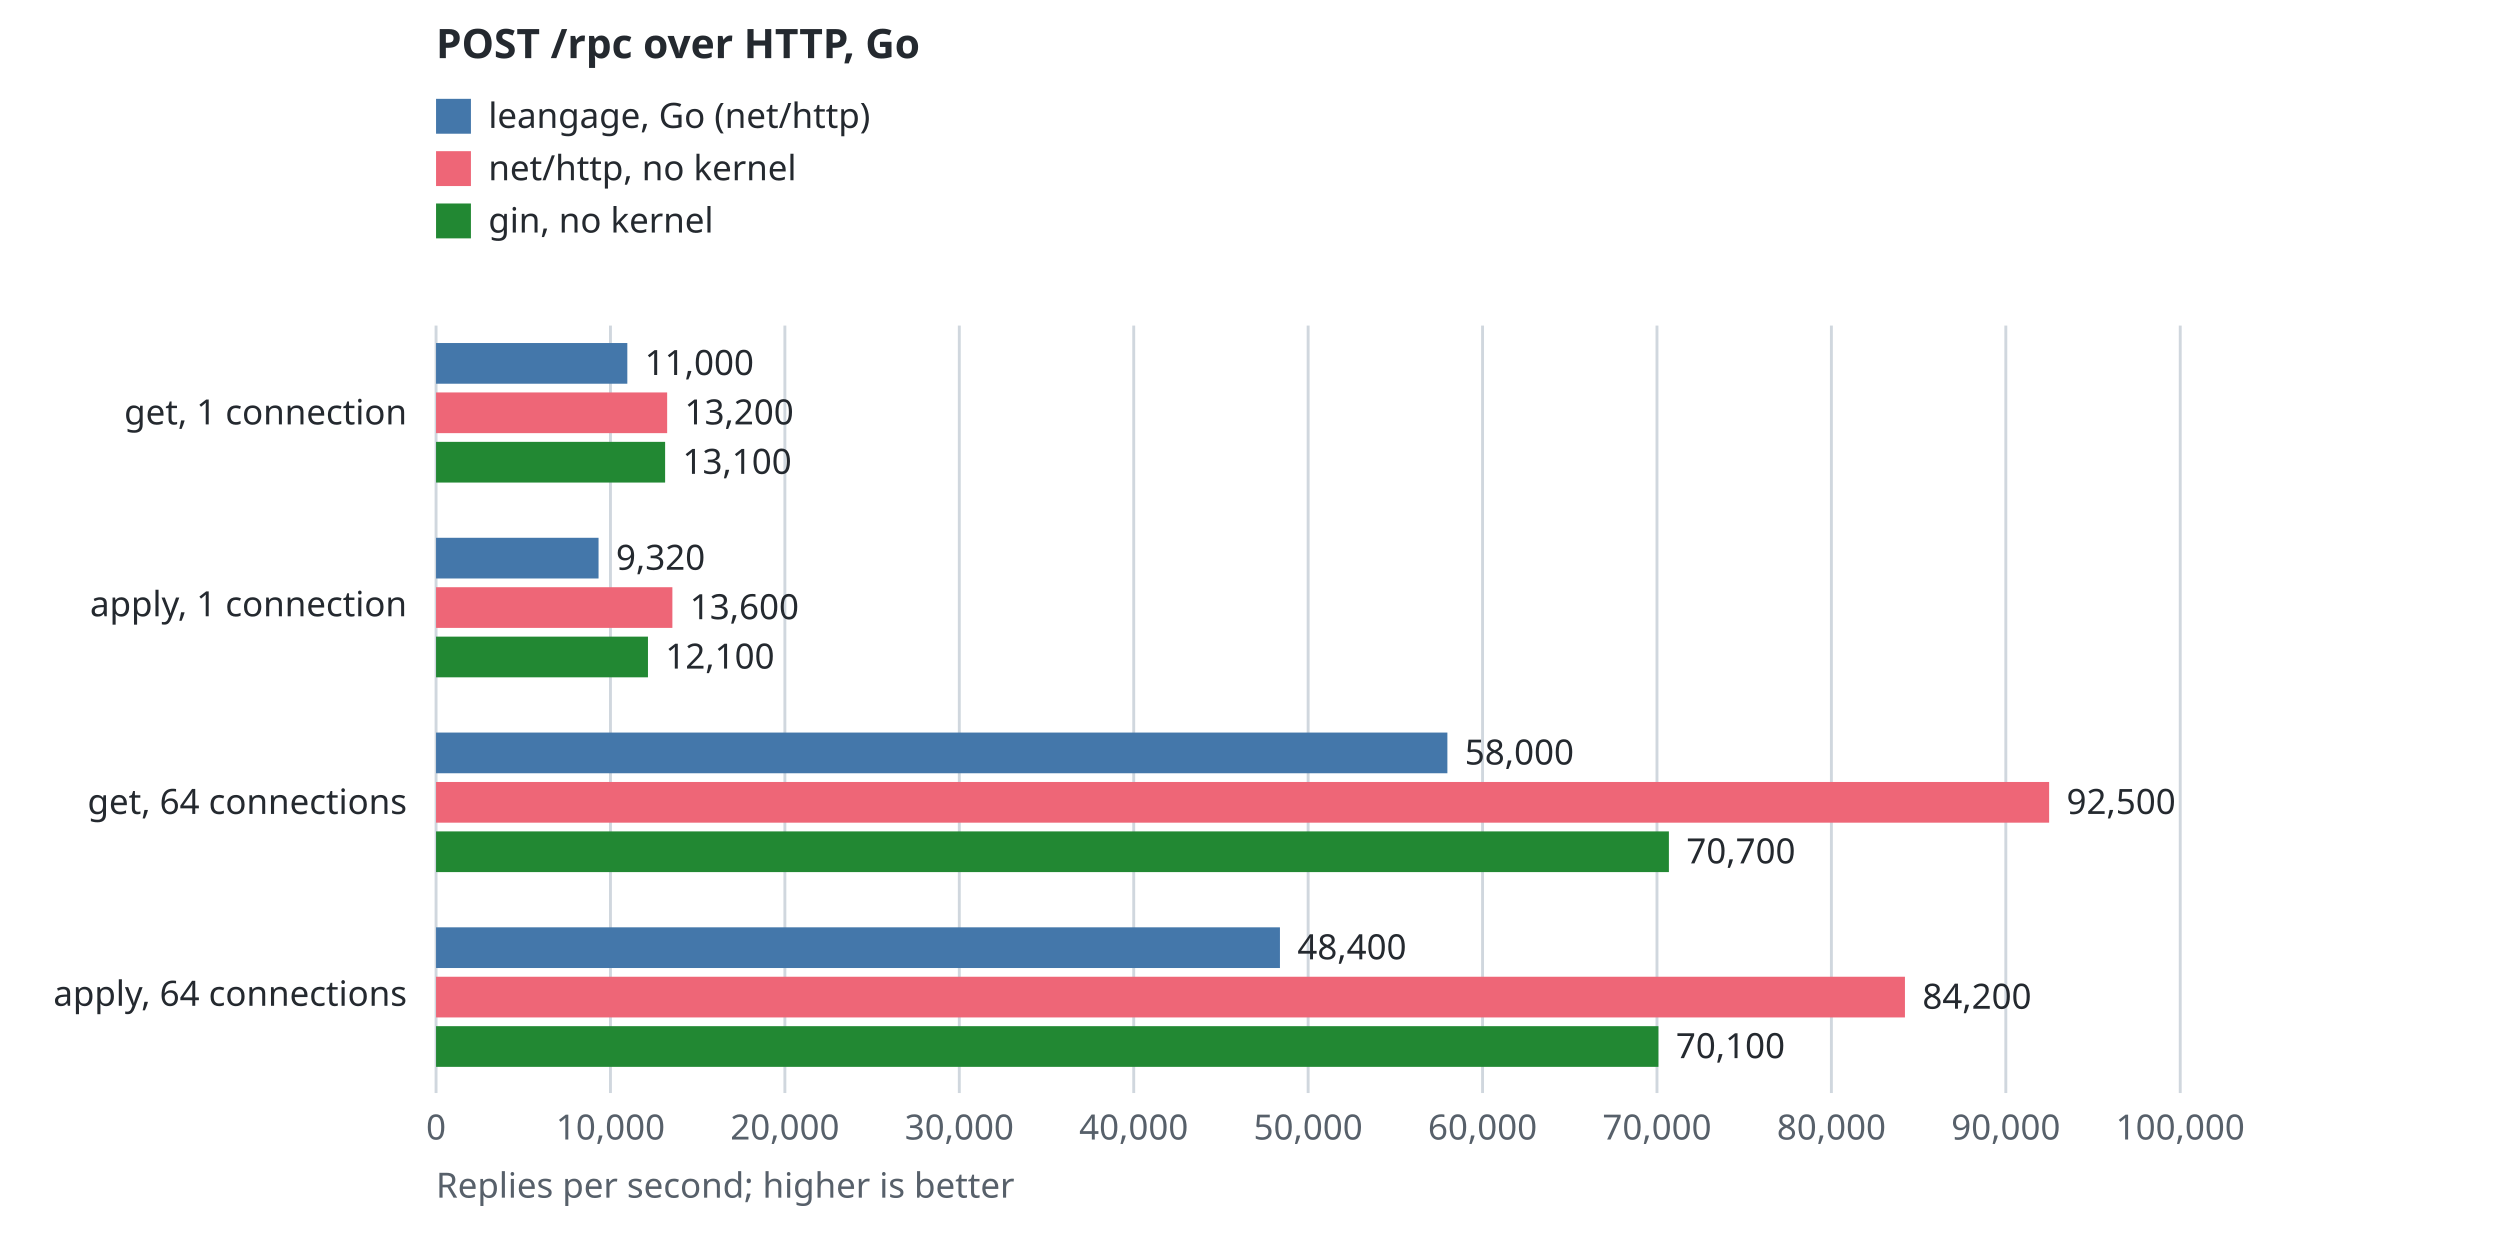
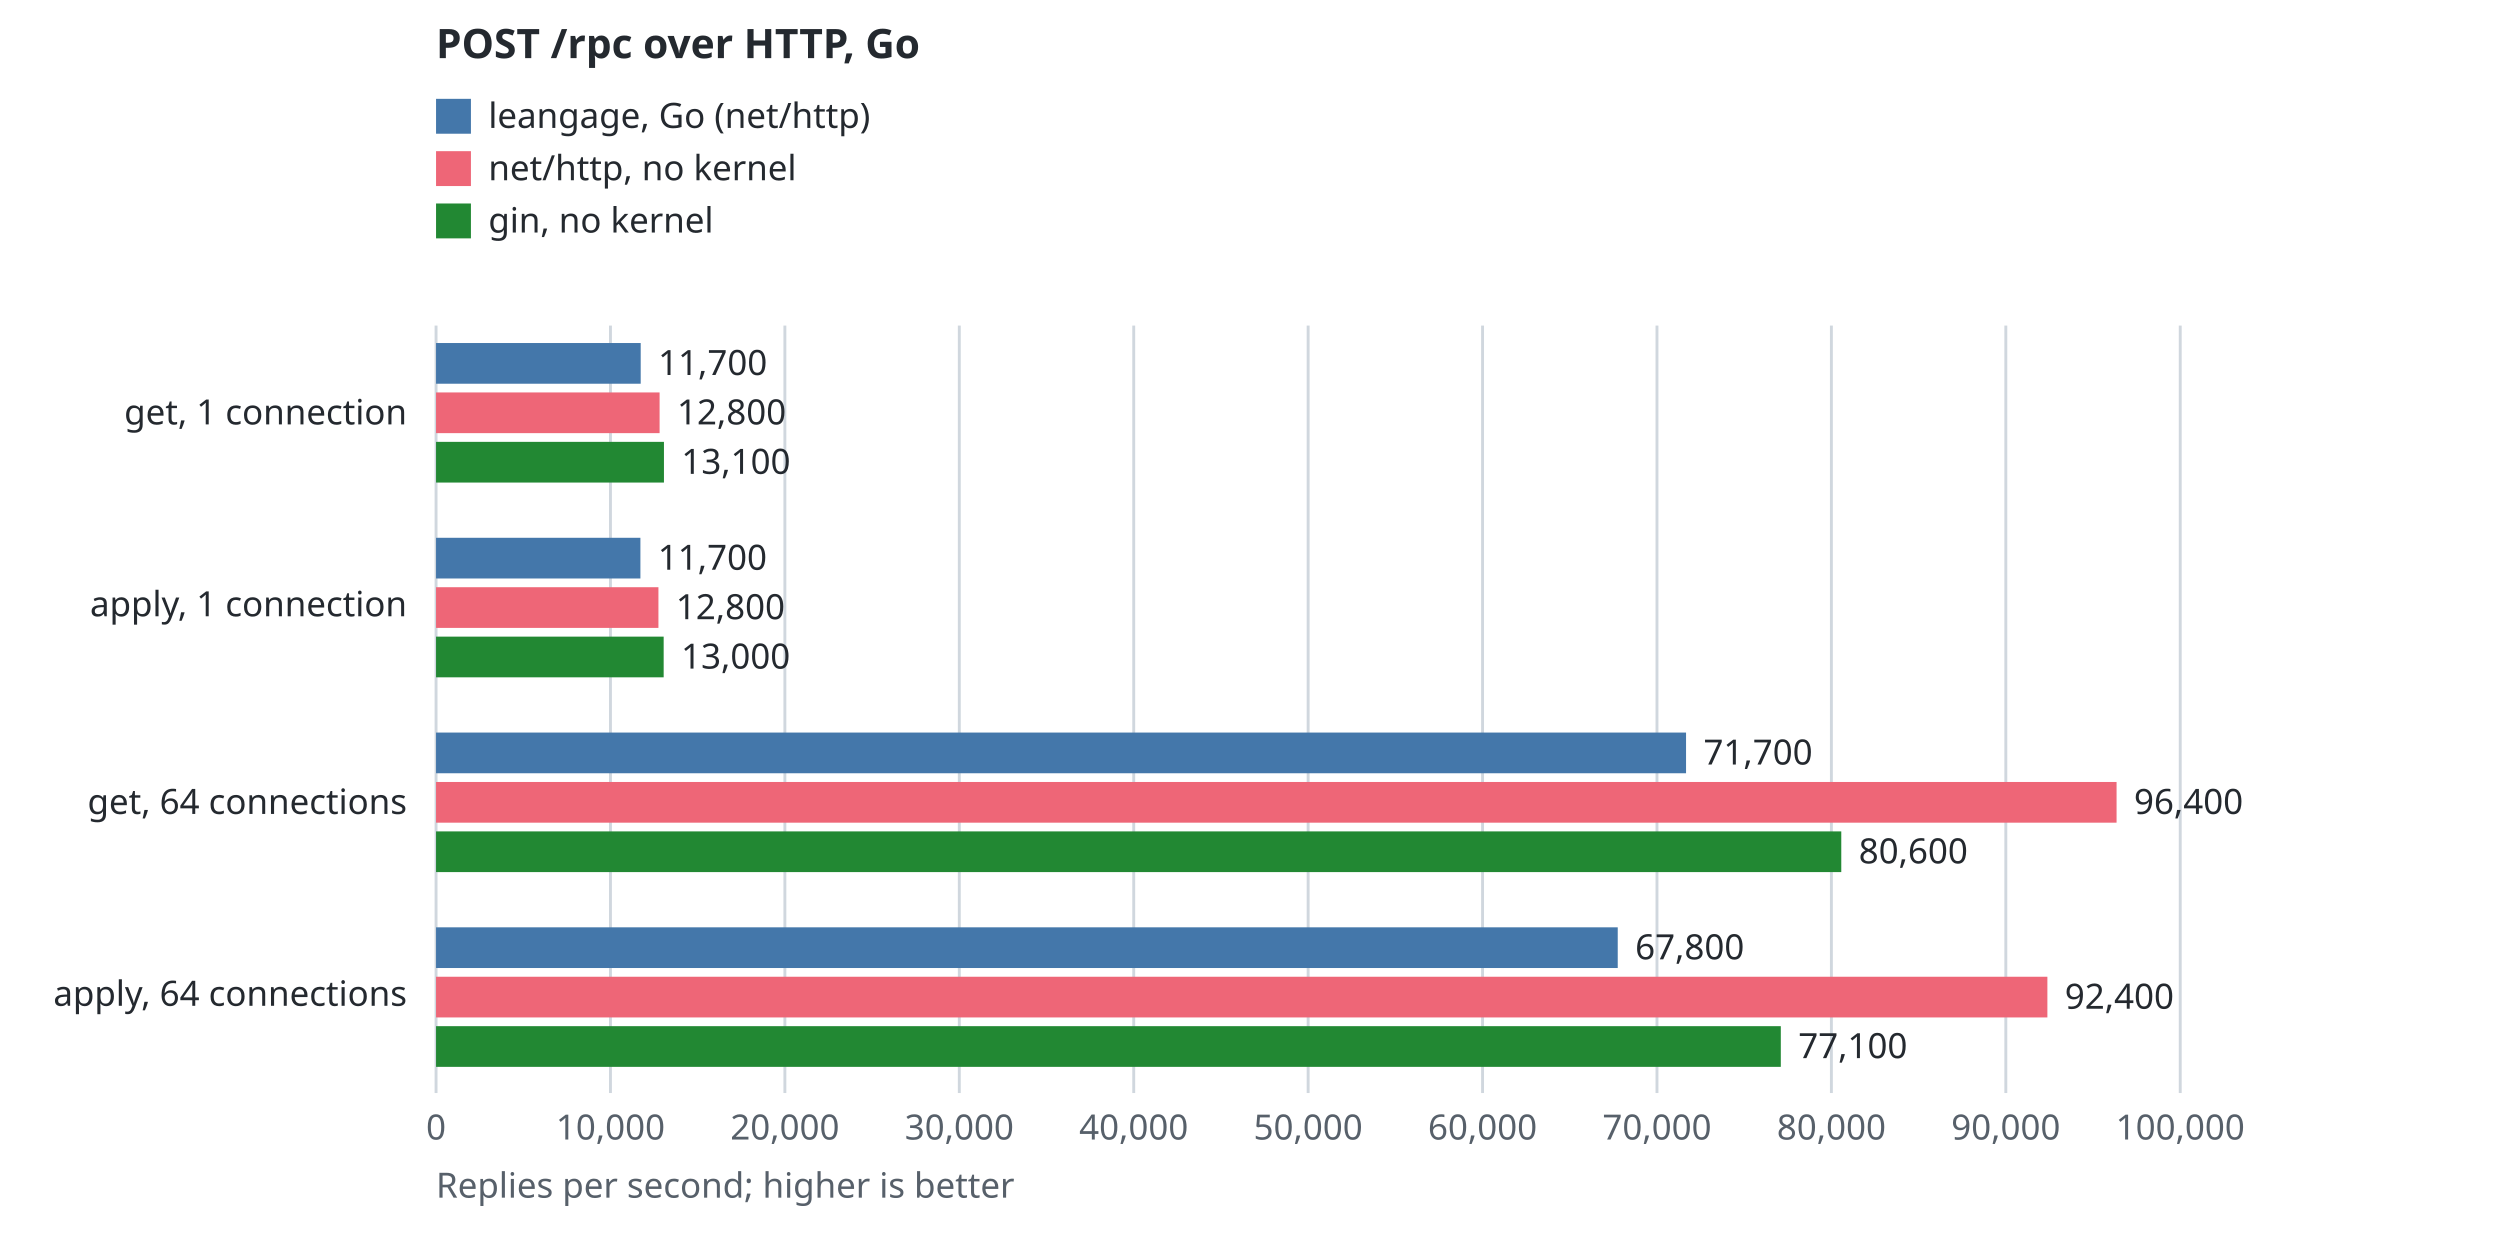
<svg xmlns="http://www.w3.org/2000/svg" viewBox="0 0 860 424" width="860" height="424" role="img">
  <style>text{font-family:system-ui,sans-serif;font-size:12px;fill:#24292f}.title{font-size:14px;font-weight:600}.grid{stroke:#d0d7de}.axis{fill:#57606a}@media(prefers-color-scheme:dark){text{fill:#e6edf3}.grid{stroke:#30363d}.axis{fill:#8b949e}}</style>
  <text class="title" x="150" y="20">POST /rpc over HTTP, Go</text>
  <rect x="150" y="34" width="12" height="12" fill="#4477aa" />
  <text x="168" y="44">leangage, Go (net/http)</text>
  <rect x="150" y="52" width="12" height="12" fill="#ee6677" />
  <text x="168" y="62">net/http, no kernel</text>
  <rect x="150" y="70" width="12" height="12" fill="#228833" />
  <text x="168" y="80">gin, no kernel</text>
  <line class="grid" x1="150.0" y1="112" x2="150.0" y2="376" />
  <text class="axis" x="150.0" y="392" text-anchor="middle">0</text>
  <line class="grid" x1="210.0" y1="112" x2="210.0" y2="376" />
  <text class="axis" x="210.0" y="392" text-anchor="middle">10,000</text>
  <line class="grid" x1="270.0" y1="112" x2="270.0" y2="376" />
  <text class="axis" x="270.0" y="392" text-anchor="middle">20,000</text>
  <line class="grid" x1="330.0" y1="112" x2="330.0" y2="376" />
  <text class="axis" x="330.0" y="392" text-anchor="middle">30,000</text>
  <line class="grid" x1="390.0" y1="112" x2="390.0" y2="376" />
  <text class="axis" x="390.0" y="392" text-anchor="middle">40,000</text>
  <line class="grid" x1="450.0" y1="112" x2="450.0" y2="376" />
  <text class="axis" x="450.0" y="392" text-anchor="middle">50,000</text>
  <line class="grid" x1="510.0" y1="112" x2="510.0" y2="376" />
  <text class="axis" x="510.0" y="392" text-anchor="middle">60,000</text>
  <line class="grid" x1="570.0" y1="112" x2="570.0" y2="376" />
  <text class="axis" x="570.0" y="392" text-anchor="middle">70,000</text>
  <line class="grid" x1="630.0" y1="112" x2="630.0" y2="376" />
  <text class="axis" x="630.0" y="392" text-anchor="middle">80,000</text>
  <line class="grid" x1="690.0" y1="112" x2="690.0" y2="376" />
  <text class="axis" x="690.0" y="392" text-anchor="middle">90,000</text>
  <line class="grid" x1="750.0" y1="112" x2="750.0" y2="376" />
  <text class="axis" x="750.0" y="392" text-anchor="middle">100,000</text>
  <text class="axis" x="150" y="412">Replies per second; higher is better</text>
-   <rect x="150" y="118" width="65.8" height="14" fill="#4477aa" />
-   <text x="221.8" y="129">11,000</text>
-   <rect x="150" y="135" width="79.5" height="14" fill="#ee6677" />
-   <text x="235.5" y="146">13,200</text>
-   <rect x="150" y="152" width="78.8" height="14" fill="#228833" />
-   <text x="234.8" y="163">13,100</text>
+   <rect x="150" y="118" width="70.4" height="14" fill="#4477aa" />
+   <text x="226.4" y="129">11,700</text>
+   <rect x="150" y="135" width="76.9" height="14" fill="#ee6677" />
+   <text x="232.9" y="146">12,800</text>
+   <rect x="150" y="152" width="78.4" height="14" fill="#228833" />
+   <text x="234.4" y="163">13,100</text>
  <text x="140" y="146" text-anchor="end">get, 1 connection</text>
-   <rect x="150" y="185" width="55.9" height="14" fill="#4477aa" />
-   <text x="211.9" y="196">9,320</text>
-   <rect x="150" y="202" width="81.3" height="14" fill="#ee6677" />
-   <text x="237.3" y="213">13,600</text>
-   <rect x="150" y="219" width="72.9" height="14" fill="#228833" />
-   <text x="228.9" y="230">12,100</text>
+   <rect x="150" y="185" width="70.3" height="14" fill="#4477aa" />
+   <text x="226.3" y="196">11,700</text>
+   <rect x="150" y="202" width="76.5" height="14" fill="#ee6677" />
+   <text x="232.5" y="213">12,800</text>
+   <rect x="150" y="219" width="78.3" height="14" fill="#228833" />
+   <text x="234.3" y="230">13,000</text>
  <text x="140" y="212" text-anchor="end">apply, 1 connection</text>
-   <rect x="150" y="252" width="347.9" height="14" fill="#4477aa" />
-   <text x="503.9" y="263">58,000</text>
-   <rect x="150" y="269" width="554.9" height="14" fill="#ee6677" />
-   <text x="710.9" y="280">92,500</text>
-   <rect x="150" y="286" width="424.1" height="14" fill="#228833" />
-   <text x="580.1" y="297">70,700</text>
+   <rect x="150" y="252" width="430.0" height="14" fill="#4477aa" />
+   <text x="586.0" y="263">71,700</text>
+   <rect x="150" y="269" width="578.1" height="14" fill="#ee6677" />
+   <text x="734.1" y="280">96,400</text>
+   <rect x="150" y="286" width="483.4" height="14" fill="#228833" />
+   <text x="639.4" y="297">80,600</text>
  <text x="140" y="280" text-anchor="end">get, 64 connections</text>
-   <rect x="150" y="319" width="290.3" height="14" fill="#4477aa" />
-   <text x="446.3" y="330">48,400</text>
-   <rect x="150" y="336" width="505.3" height="14" fill="#ee6677" />
-   <text x="661.3" y="347">84,200</text>
-   <rect x="150" y="353" width="420.5" height="14" fill="#228833" />
-   <text x="576.5" y="364">70,100</text>
+   <rect x="150" y="319" width="406.5" height="14" fill="#4477aa" />
+   <text x="562.5" y="330">67,800</text>
+   <rect x="150" y="336" width="554.3" height="14" fill="#ee6677" />
+   <text x="710.3" y="347">92,400</text>
+   <rect x="150" y="353" width="462.6" height="14" fill="#228833" />
+   <text x="618.6" y="364">77,100</text>
  <text x="140" y="346" text-anchor="end">apply, 64 connections</text>
</svg>
